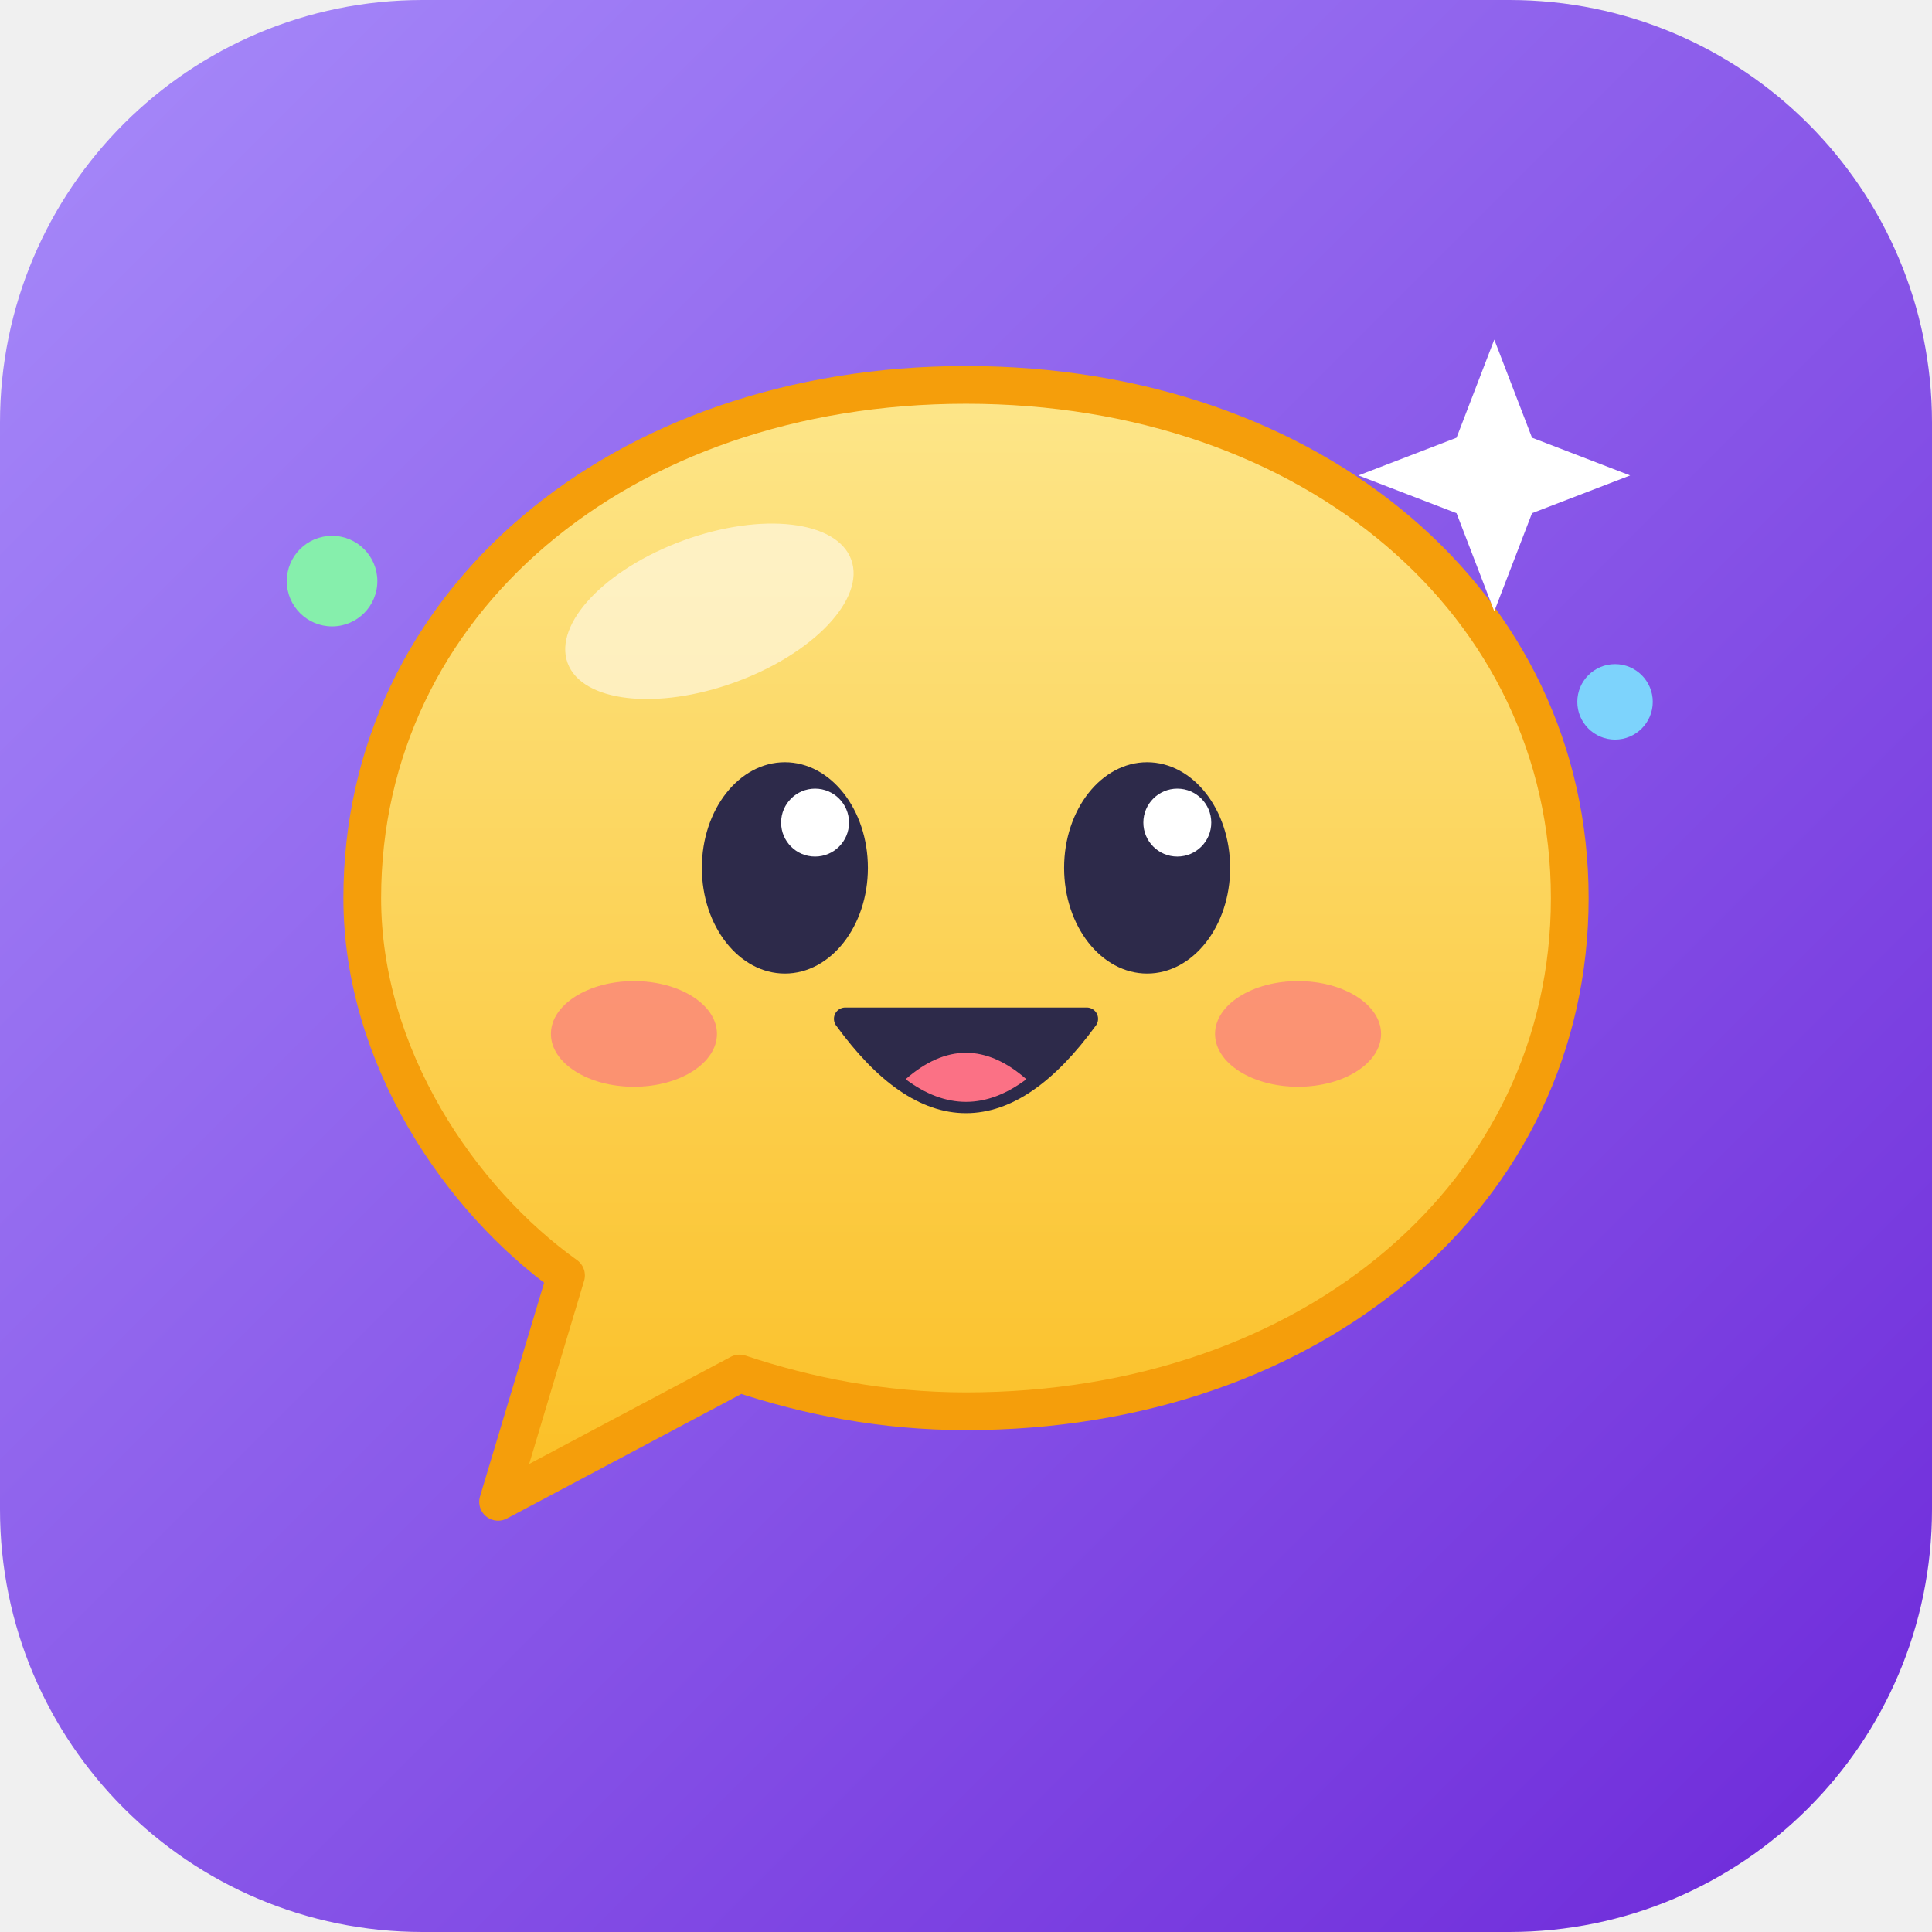
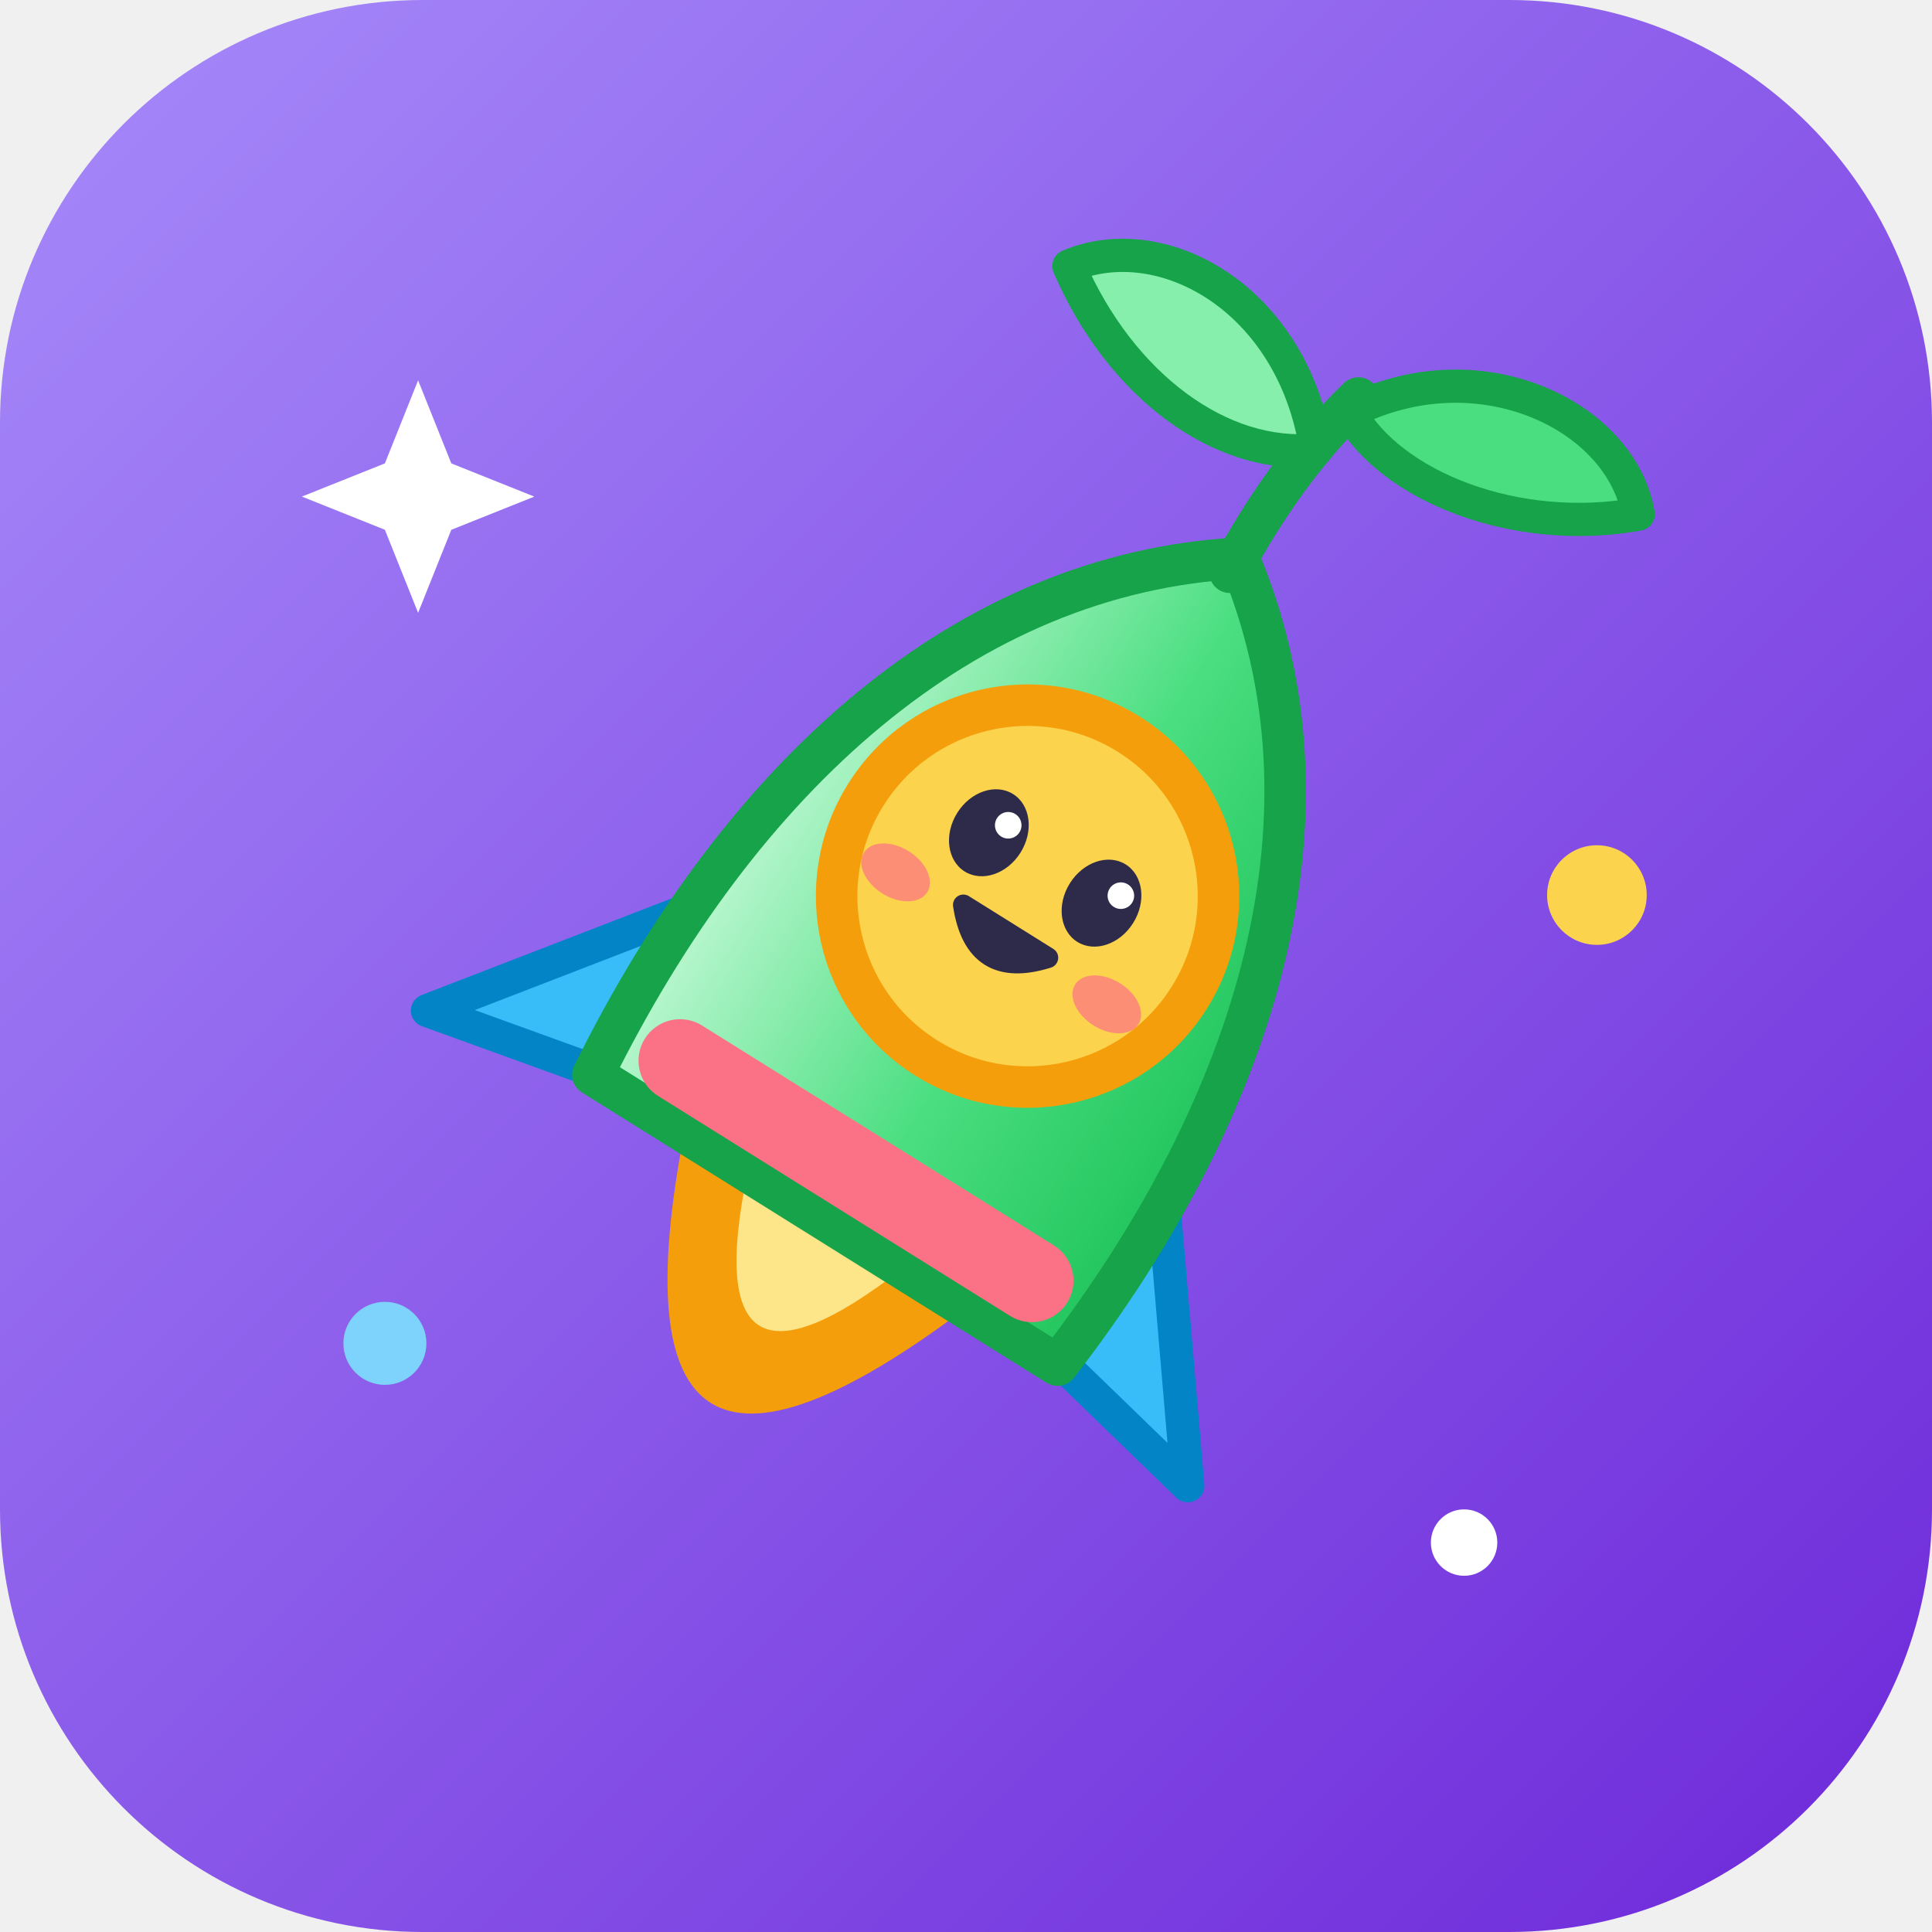
<svg xmlns="http://www.w3.org/2000/svg" viewBox="0 0 512 512">
  <defs>
    <linearGradient id="bg" x1="0" y1="0" x2="1" y2="1">
      <stop offset="0" stop-color="#a78bfa" />
      <stop offset="1" stop-color="#6d28d9" />
    </linearGradient>
-     <linearGradient id="body" x1="0" y1="0" x2="0" y2="1">
-       <stop offset="0" stop-color="#fde68a" />
-       <stop offset="1" stop-color="#fbbf24" />
-     </linearGradient>
  </defs>
  <rect width="512" height="512" rx="112" fill="url(#bg)" />
-   <g transform="translate(56 50) scale(2)">
-     <path d="M100 26c46 0 80 29 80 68s-34 68-80 68c-11 0-21-2-30-5l-32 17 9-30C33 134 20 115 20 94c0-39 34-68 80-68z" fill="url(#body)" stroke="#f59e0b" stroke-width="5" stroke-linejoin="round" />
-     <ellipse cx="66" cy="56" rx="20" ry="10" fill="#fff" opacity=".55" transform="rotate(-20 66 56)" />
-     <ellipse cx="76" cy="90" rx="11" ry="14" fill="#2d2a4a" />
-     <ellipse cx="124" cy="90" rx="11" ry="14" fill="#2d2a4a" />
-     <circle cx="80" cy="84" r="4.5" fill="#fff" />
-     <circle cx="128" cy="84" r="4.5" fill="#fff" />
-     <ellipse cx="56" cy="112" rx="11" ry="7" fill="#fb7185" opacity=".65" />
-     <ellipse cx="144" cy="112" rx="11" ry="7" fill="#fb7185" opacity=".65" />
-     <path d="M84 110q16 22 32 0z" fill="#2d2a4a" stroke="#2d2a4a" stroke-width="3" stroke-linejoin="round" />
-     <path d="M92 118q8 6 16 0q-8-7-16 0z" fill="#fb7185" />
-     <path d="M170 20l5 13 13 5-13 5-5 13-5-13-13-5 13-5z" fill="#fff" />
-     <circle cx="186" cy="68" r="5" fill="#7dd3fc" />
-     <circle cx="16" cy="52" r="6" fill="#86efac" />
+   <g transform="translate(36 26) scale(2.2)">
+     <defs>
+       <linearGradient id="body" x1="0" y1="0" x2="1" y2="0">
+         <stop offset="0" stop-color="#bbf7d0" />
+         <stop offset=".55" stop-color="#4ade80" />
+         <stop offset="1" stop-color="#22c55e" />
+       </linearGradient>
+     </defs>
+     <g transform="rotate(32 100 108)">
+       <path d="M80 140q20 52 40 0z" fill="#f59e0b" />
+       <path d="M89 140q11 30 22 0z" fill="#fde68a" />
+       <path d="M70 112l-24 32 28-6zM130 112l24 32-28-6z" fill="#38bdf8" stroke="#0284c7" stroke-width="4" stroke-linejoin="round" />
+       <path d="M100 46c27 19 37 54 33 94H67c-4-40 6-75 33-94z" fill="url(#body)" stroke="#16a34a" stroke-width="5" stroke-linejoin="round" />
+       <rect x="70" y="128" width="60" height="10" rx="5" fill="#fb7185" />
+       <path d="M100 48q-1-14 2-26" stroke="#16a34a" stroke-width="5" fill="none" stroke-linecap="round" />
+       <path d="M101 30c-12-14-30-13-37-3 13 9 28 10 37 3z" fill="#86efac" stroke="#16a34a" stroke-width="4" stroke-linejoin="round" />
+       <path d="M102 24c9-15 28-17 36-8-11 10-27 13-36 8z" fill="#4ade80" stroke="#16a34a" stroke-width="4" stroke-linejoin="round" />
+       <circle cx="100" cy="94" r="23" fill="#fcd34d" stroke="#f59e0b" stroke-width="5" />
+       <ellipse cx="92" cy="90" rx="4.5" ry="5.5" fill="#2d2a4a" />
+       <ellipse cx="108" cy="90" rx="4.5" ry="5.5" fill="#2d2a4a" />
+       <circle cx="93.5" cy="88" r="1.6" fill="#fff" />
+       <circle cx="109.5" cy="88" r="1.6" fill="#fff" />
+       <ellipse cx="85" cy="100" rx="4.5" ry="3" fill="#fb7185" opacity=".7" />
+       <ellipse cx="115" cy="100" rx="4.5" ry="3" fill="#fb7185" opacity=".7" />
+       <path d="M94 99q6 7 12 0z" fill="#2d2a4a" stroke="#2d2a4a" stroke-width="2.5" stroke-linejoin="round" />
+     </g>
+     <path d="M34 34l4 10 10 4-10 4-4 10-4-10-10-4 10-4z" fill="#fff" />
+     <circle cx="176" cy="96" r="6" fill="#fcd34d" />
+     <circle cx="30" cy="150" r="5" fill="#7dd3fc" />
+     <circle cx="160" cy="174" r="4" fill="#fff" />
  </g>
</svg>
